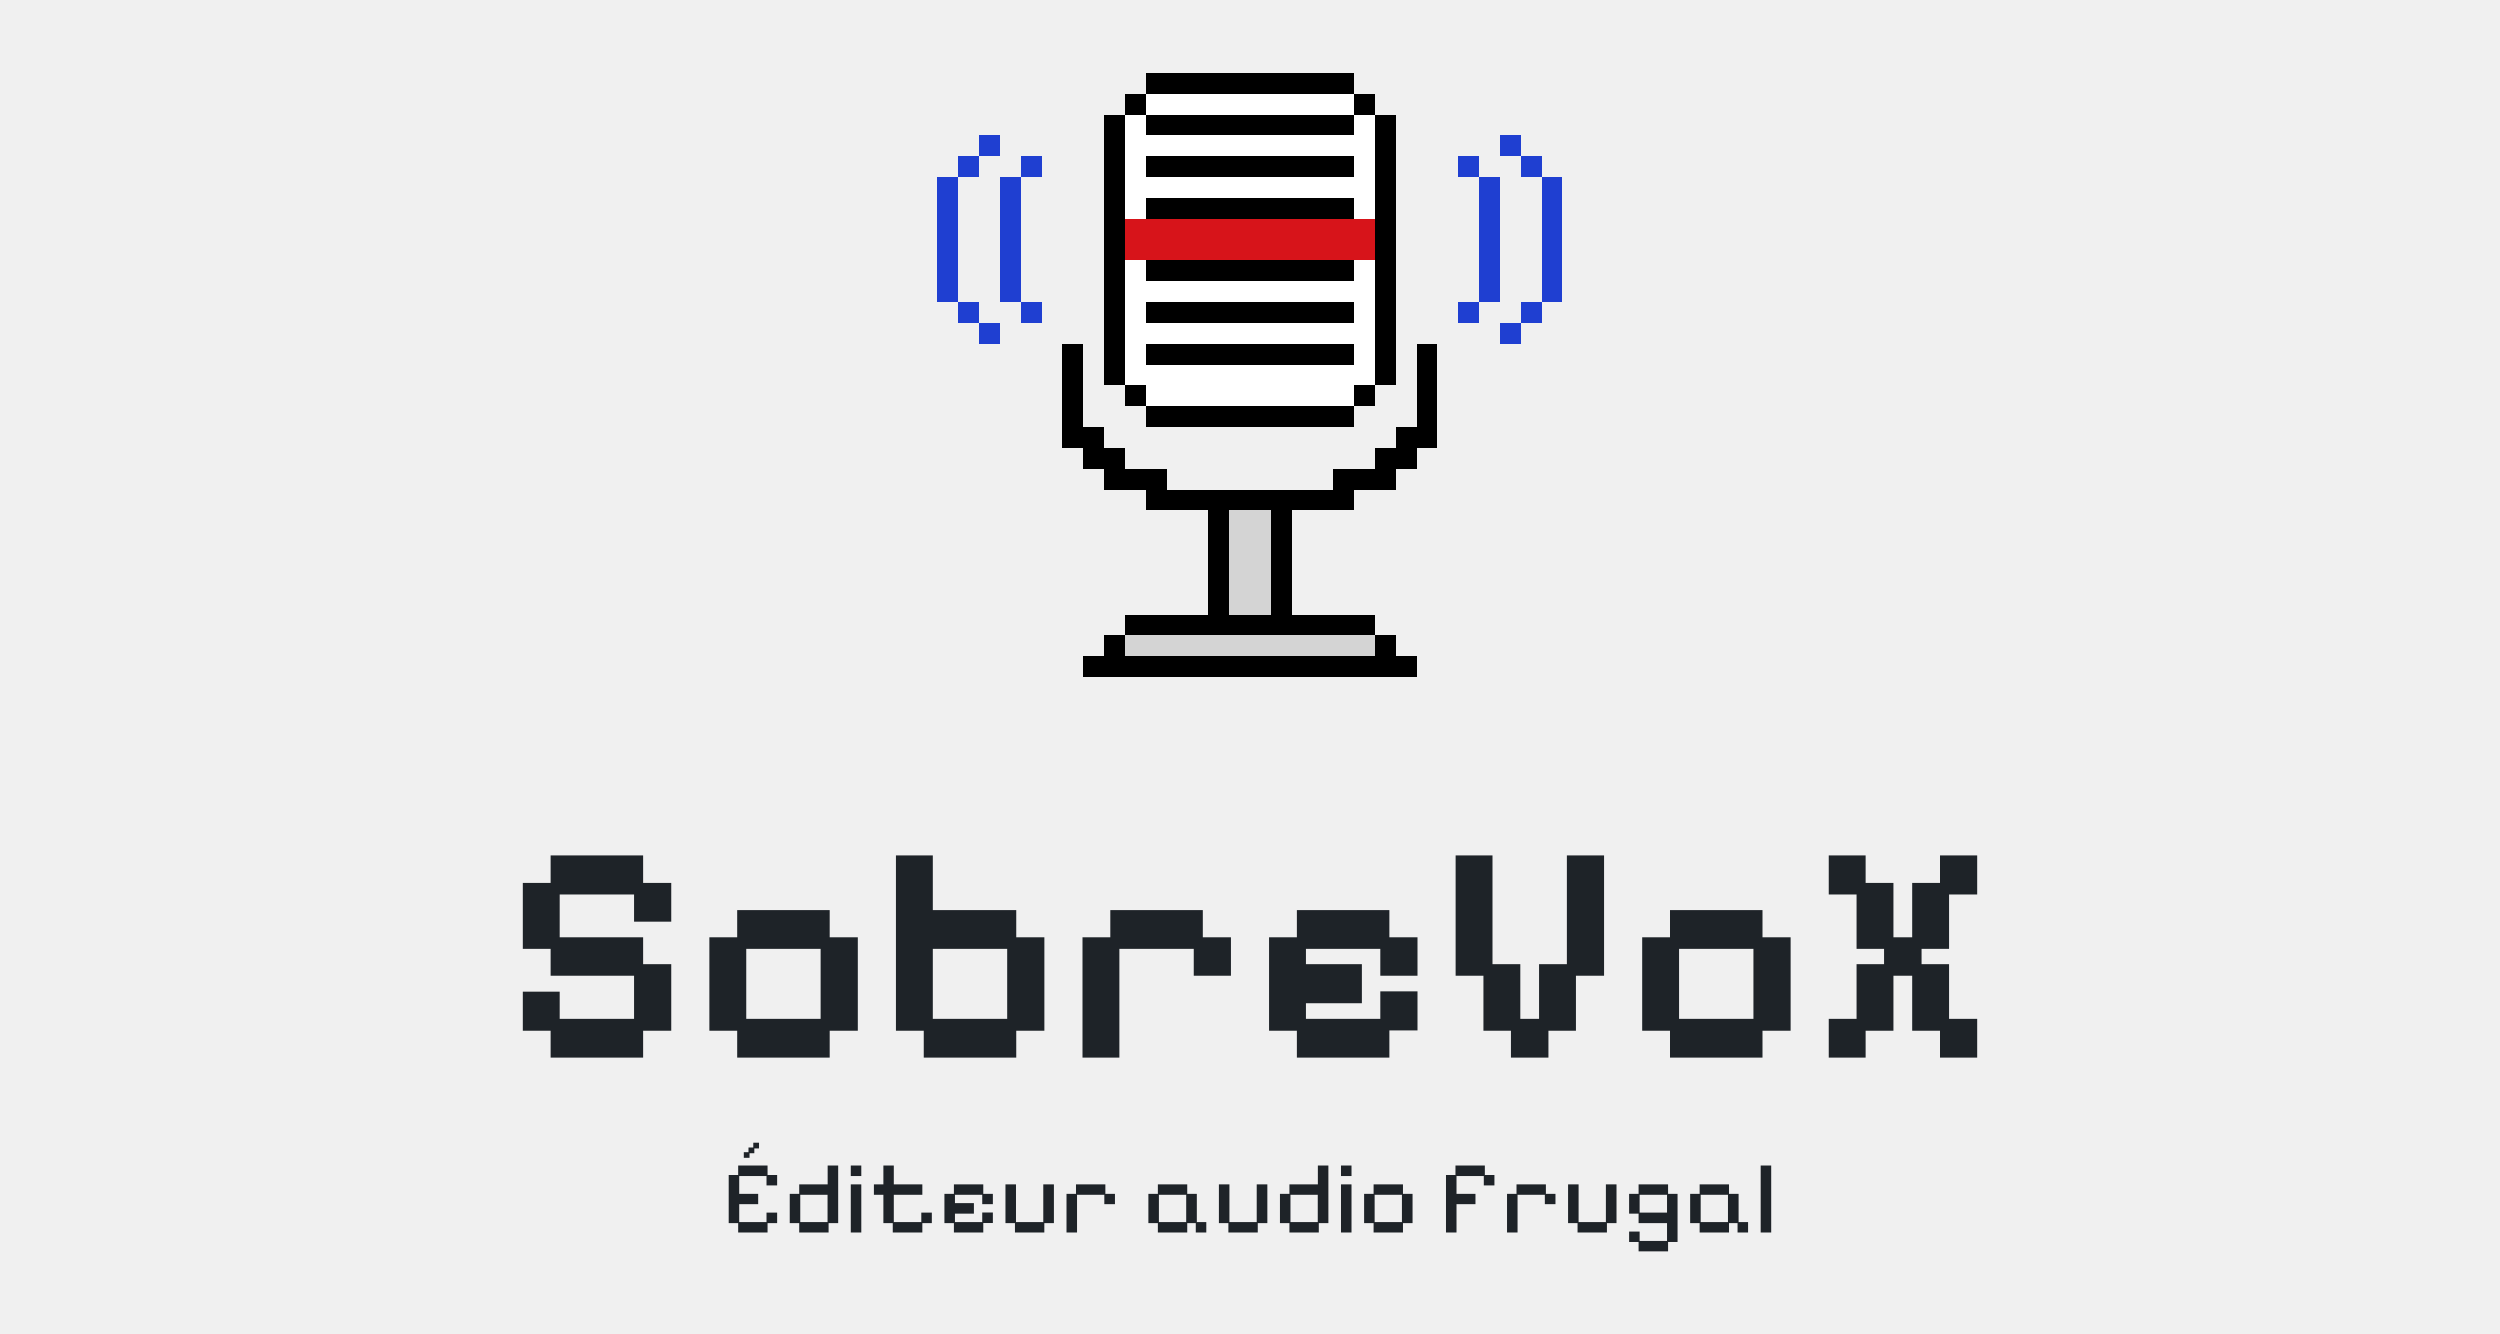
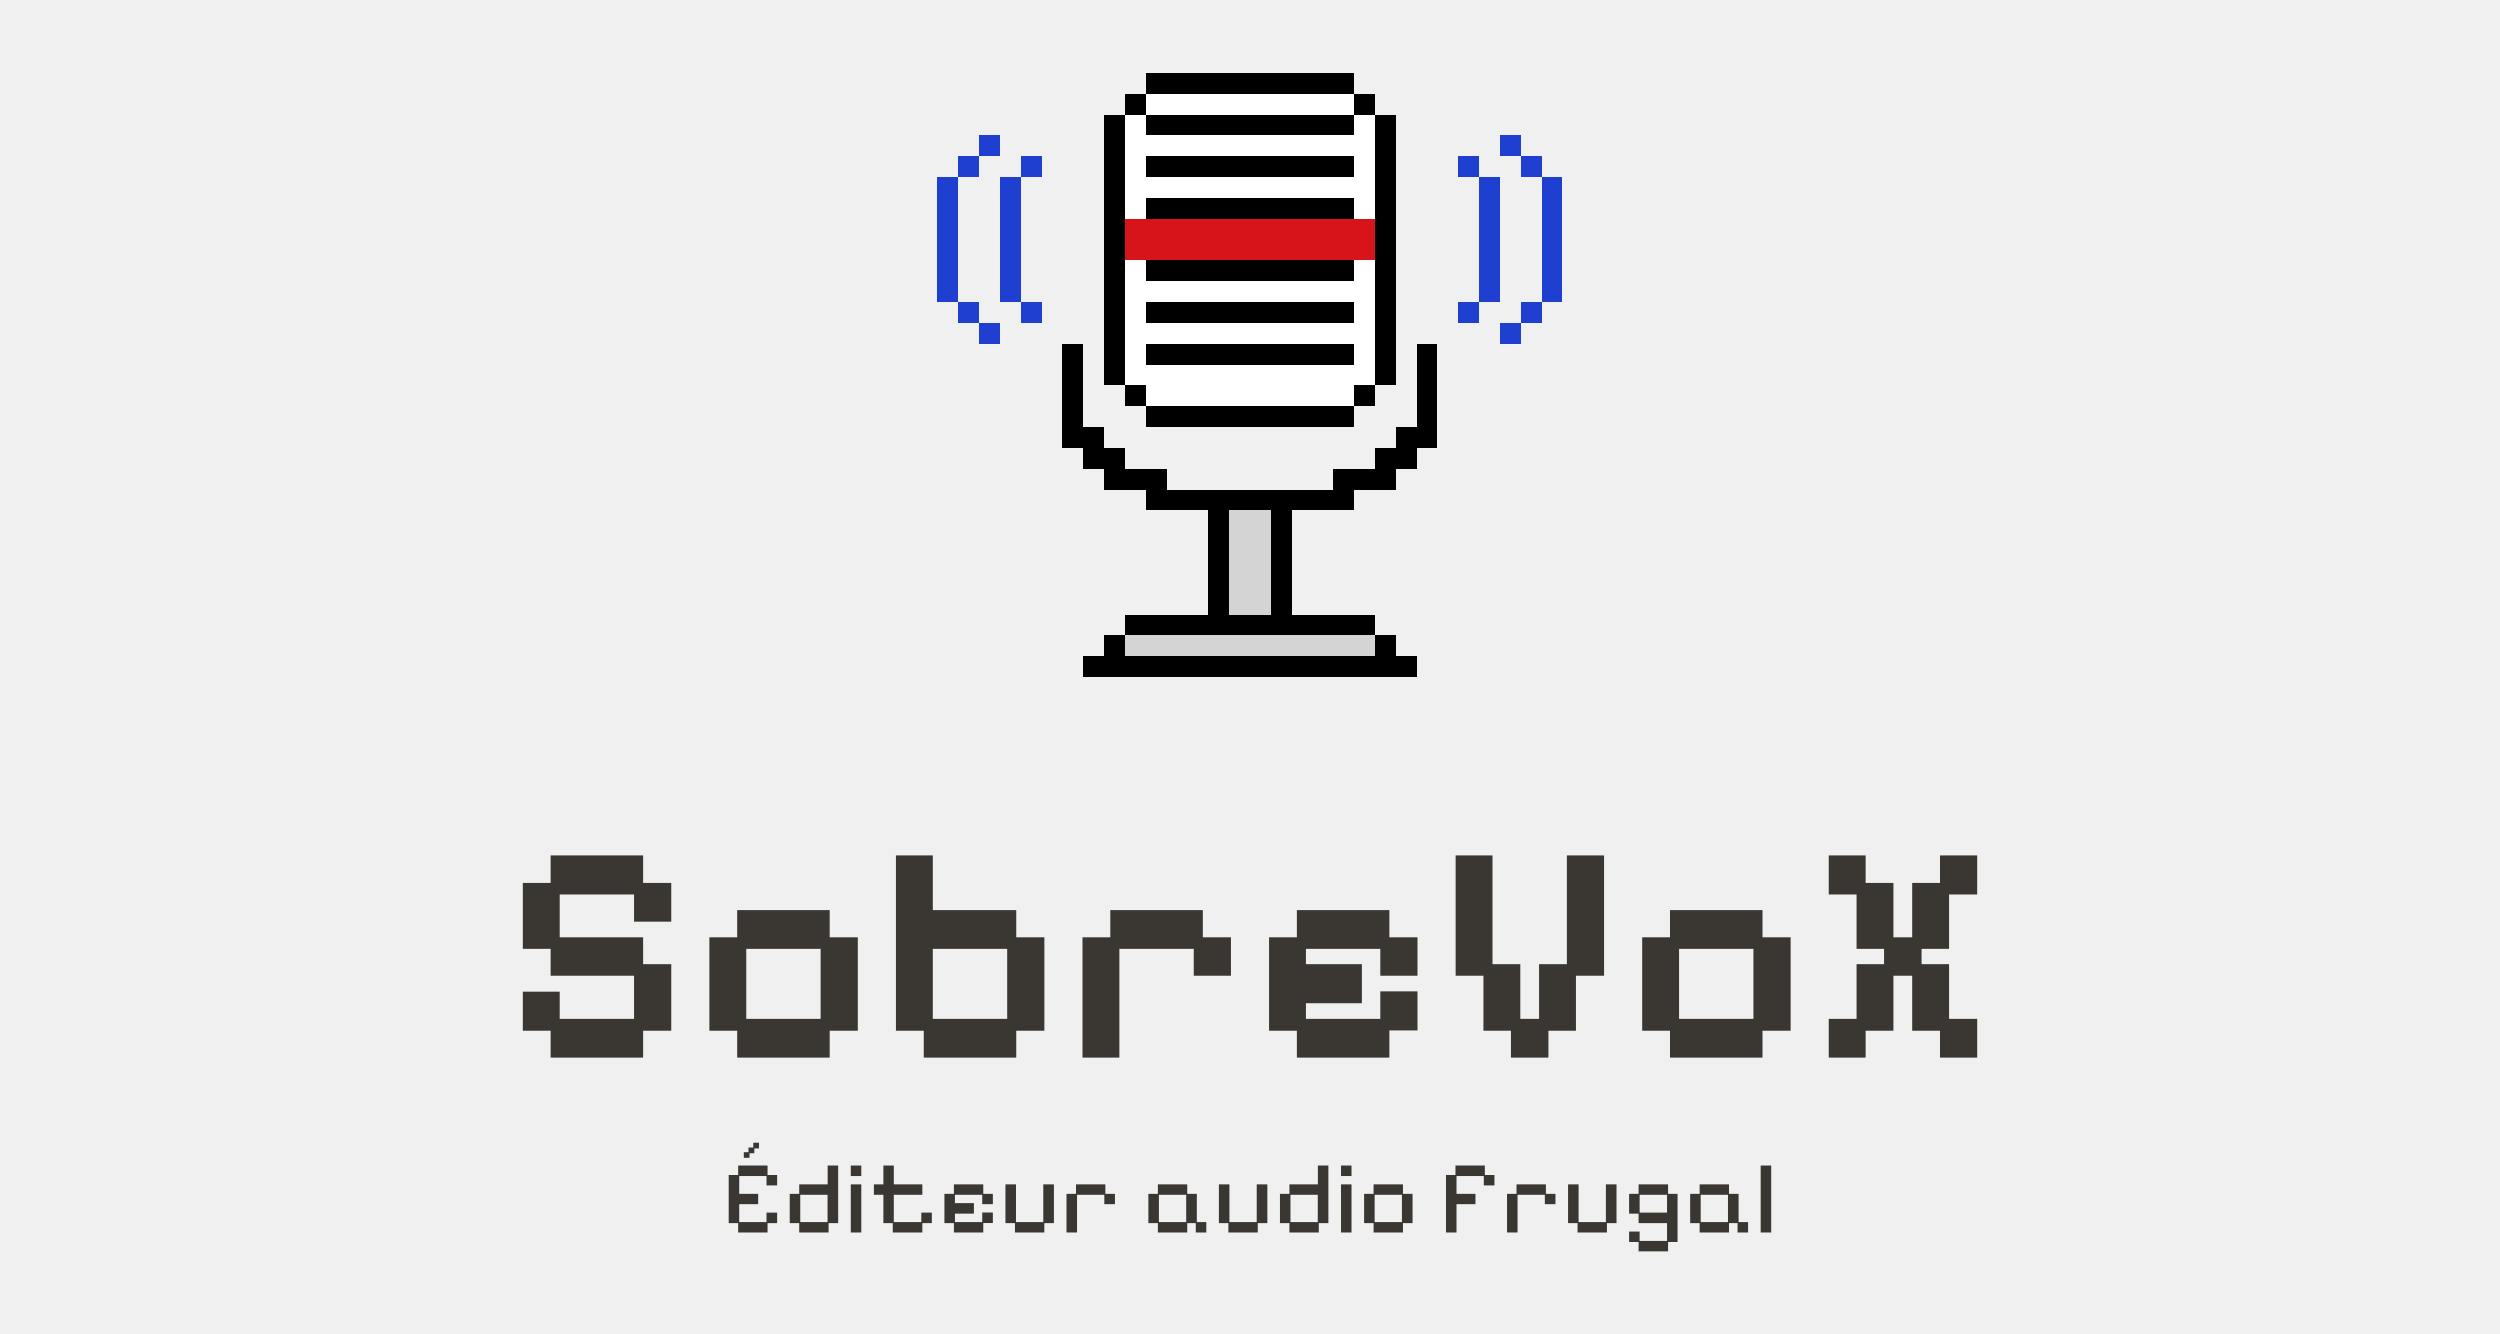
<svg xmlns="http://www.w3.org/2000/svg" viewBox="0 0 960 512" width="960" height="512">
  <g transform="translate(352 20) scale(8)" shape-rendering="crispEdges">
    <path fill="#000000" d="M11 1h10v1h-10zM10 2h1v1h-1zM21 2h1v1h-1zM9 3h1v1h-1zM11 3h10v1h-10zM22 3h1v1h-1zM9 4h1v1h-1zM22 4h1v1h-1zM9 5h1v1h-1zM11 5h10v1h-10zM22 5h1v1h-1zM9 6h1v1h-1zM22 6h1v1h-1zM9 7h1v1h-1zM11 7h10v1h-10zM22 7h1v1h-1zM9 8h1v1h-1zM22 8h1v1h-1zM9 9h1v1h-1zM22 9h1v1h-1zM9 10h1v1h-1zM11 10h10v1h-10zM22 10h1v1h-1zM9 11h1v1h-1zM22 11h1v1h-1zM9 12h1v1h-1zM11 12h10v1h-10zM22 12h1v1h-1zM9 13h1v1h-1zM22 13h1v1h-1zM7 14h1v1h-1zM9 14h1v1h-1zM11 14h10v1h-10zM22 14h1v1h-1zM24 14h1v1h-1zM7 15h1v1h-1zM9 15h1v1h-1zM22 15h1v1h-1zM24 15h1v1h-1zM7 16h1v1h-1zM10 16h1v1h-1zM21 16h1v1h-1zM24 16h1v1h-1zM7 17h1v1h-1zM11 17h10v1h-10zM24 17h1v1h-1zM7 18h2v1h-2zM23 18h2v1h-2zM8 19h2v1h-2zM22 19h2v1h-2zM9 20h3v1h-3zM20 20h3v1h-3zM11 21h10v1h-10zM14 22h1v1h-1zM17 22h1v1h-1zM14 23h1v1h-1zM17 23h1v1h-1zM14 24h1v1h-1zM17 24h1v1h-1zM14 25h1v1h-1zM17 25h1v1h-1zM14 26h1v1h-1zM17 26h1v1h-1zM10 27h12v1h-12zM9 28h1v1h-1zM22 28h1v1h-1zM8 29h16v1h-16z" />
    <path fill="#ffffff" d="M11 2h10v1h-10zM10 3h1v1h-1zM21 3h1v1h-1zM10 4h12v1h-12zM10 5h1v1h-1zM21 5h1v1h-1zM10 6h12v1h-12zM10 7h1v1h-1zM21 7h1v1h-1zM10 10h1v1h-1zM21 10h1v1h-1zM10 11h12v1h-12zM10 12h1v1h-1zM21 12h1v1h-1zM10 13h12v1h-12zM10 14h1v1h-1zM21 14h1v1h-1zM10 15h12v1h-12zM11 16h10v1h-10z" />
    <path fill="#d4d4d4" d="M15 22h2v1h-2zM15 23h2v1h-2zM15 24h2v1h-2zM15 25h2v1h-2zM15 26h2v1h-2zM10 28h12v1h-12z" />
    <path fill="#D7141A" d="M10 8h12v1h-12zM10 9h12v1h-12z" />
    <path fill="#1F3FD1" d="M3 4h1v1h-1zM28 4h1v1h-1zM2 5h1v1h-1zM5 5h1v1h-1zM26 5h1v1h-1zM29 5h1v1h-1zM1 6h1v1h-1zM4 6h1v1h-1zM27 6h1v1h-1zM30 6h1v1h-1zM1 7h1v1h-1zM4 7h1v1h-1zM27 7h1v1h-1zM30 7h1v1h-1zM1 8h1v1h-1zM4 8h1v1h-1zM27 8h1v1h-1zM30 8h1v1h-1zM1 9h1v1h-1zM4 9h1v1h-1zM27 9h1v1h-1zM30 9h1v1h-1zM1 10h1v1h-1zM4 10h1v1h-1zM27 10h1v1h-1zM30 10h1v1h-1zM1 11h1v1h-1zM4 11h1v1h-1zM27 11h1v1h-1zM30 11h1v1h-1zM2 12h1v1h-1zM5 12h1v1h-1zM26 12h1v1h-1zM29 12h1v1h-1zM3 13h1v1h-1zM28 13h1v1h-1z" />
  </g>
-   <path fill="#1E2328" d="M211.44 406.12V395.8H200.76V380.8H214.92V391.24H243.48V374.68H211.44V364.36H200.76V339.04H211.44V328.48H246.96V339.04H257.76V353.92H243.48V343.48H214.92V359.92H246.96V370.24H257.76V395.8H246.96V406.12ZM283.08 406.12V395.8H272.4V359.92H283.08V349.48H318.6V359.92H329.4V395.8H318.6V406.12ZM286.56 391.24H315.12V364.36H286.56ZM354.72 406.12V395.8H344.04V328.48H358.2V349.48H390.24V359.92H401.04V395.8H390.24V406.12ZM358.2 391.24H386.76V364.36H358.2ZM415.68 406.12V359.92H426.36V349.48H461.88V359.92H472.68V374.68H458.4V364.36H429.84V406.12ZM498 406.12V395.8H487.32V359.92H498V349.48H533.52V359.92H544.32V374.68H530.04V364.36H501.48V370.24H522.96V385.24H501.48V391.24H530.04V380.68H544.32V395.68H533.52V406.12ZM580.2 406.12V395.8H569.64V374.68H558.96V328.48H573.12V370.24H583.8V391.24H591V370.24H601.68V328.48H615.96V374.68H605.16V395.8H594.6V406.12ZM641.28 406.12V395.8H630.6V359.92H641.28V349.48H676.8V359.92H687.6V395.8H676.8V406.12ZM644.76 391.24H673.32V364.36H644.76ZM702.24 406.12V391.24H712.92V370.24H723.48V364.36H712.92V343.48H702.24V328.48H716.4V339.04H727.08V359.92H734.28V339.04H744.96V328.48H759.24V343.48H748.44V364.36H737.88V370.24H748.44V391.24H759.24V406.12H744.96V395.8H734.28V374.68H727.08V395.8H716.4V406.12Z" />
-   <path fill="#1E2328" d="M283.46 473.28V469.68H279.82V451.2H283.46V447.56H294.74V451.2H298.42V455.2H294.34V451.6H283.86V458.44H291.14V462.4H283.86V469.28H294.34V465.64H298.42V469.68H294.74V473.28ZM285.62 444.6V442.44H287.42V440.64H289.26V438.8H291.46V441H289.66V442.84H287.82V444.6ZM306.9 473.28V469.68H303.26V458.44H306.9V454.8H317.82V447.56H321.86V469.68H318.18V473.28ZM307.3 469.28H317.78V458.8H307.3ZM326.7 473.28V454.8H330.74V473.28ZM326.7 451.6V447.56H330.74V451.6ZM342.82 473.28V469.68H339.22V458.8H335.58V454.8H339.22V447.56H343.22V454.8H354.18V458.8H343.22V469.28H353.78V465.64H357.82V469.68H354.18V473.28ZM366.3 473.28V469.68H362.66V458.44H366.3V454.8H377.58V458.44H381.26V462.4H377.18V458.8H366.7V462H373.98V466.04H366.7V469.28H377.18V465.6H381.26V469.64H377.58V473.28ZM389.74 473.28V469.68H386.1V454.8H390.14V469.28H400.62V454.8H404.7V469.68H401.02V473.28ZM409.54 473.28V458.44H413.18V454.8H424.46V458.44H428.14V462.4H424.06V458.8H413.58V473.28ZM444.62 473.28V469.68H440.98V458.44H444.62V454.8H455.9V458.44H459.58V469.28H463.22V473.28H459.18V469.68H455.9V473.28ZM445.02 469.28H455.5V458.8H445.02ZM471.7 473.28V469.68H468.06V454.8H472.1V469.28H482.58V454.8H486.66V469.68H482.98V473.28ZM495.14 473.28V469.68H491.5V458.44H495.14V454.8H506.06V447.56H510.1V469.68H506.42V473.28ZM495.54 469.28H506.02V458.8H495.54ZM514.94 473.28V454.8H518.98V473.28ZM514.94 451.6V447.56H518.98V451.6ZM527.46 473.28V469.68H523.82V458.44H527.46V454.8H538.74V458.44H542.42V469.68H538.74V473.28ZM527.86 469.28H538.34V458.8H527.86ZM555.26 473.28V451.2H558.9V447.56H570.18V451.2H573.86V455.2H569.78V451.6H559.3V458.44H566.58V462.4H559.3V473.28ZM578.7 473.28V458.44H582.34V454.8H593.62V458.44H597.3V462.4H593.22V458.8H582.74V473.28ZM605.78 473.28V469.68H602.14V454.8H606.18V469.28H616.66V454.8H620.74V469.68H617.06V473.28ZM629.22 480.52V476.92H625.58V472.92H629.62V476.52H640.14V469.68H629.22V466.04H625.58V458.44H629.22V454.8H640.54V458.44H644.18V476.92H640.54V480.52ZM629.62 465.64H640.14V458.8H629.62ZM652.66 473.28V469.68H649.02V458.44H652.66V454.8H663.94V458.44H667.62V469.28H671.26V473.28H667.22V469.68H663.94V473.28ZM653.06 469.28H663.54V458.8H653.06ZM676.1 473.28V447.56H680.14V473.28Z" />
+   <path fill="#3A3733" d="M211.44 406.12V395.8H200.76V380.8H214.92V391.24H243.48V374.68H211.44V364.36H200.76V339.04H211.44V328.48H246.96V339.04H257.76V353.92H243.48V343.48H214.92V359.92H246.96V370.24H257.76V395.8H246.96V406.12ZM283.08 406.12V395.8H272.4V359.92H283.08V349.48H318.6V359.92H329.4V395.8H318.6V406.12ZM286.56 391.24H315.12V364.36H286.56ZM354.72 406.12V395.8H344.04V328.48H358.2V349.48H390.24V359.92H401.04V395.8H390.24V406.12ZM358.2 391.24H386.76V364.36H358.2ZM415.68 406.12V359.92H426.36V349.48H461.88V359.92H472.68V374.68H458.4V364.36H429.84V406.12ZM498 406.12V395.8H487.32V359.92H498V349.48H533.52V359.92H544.32V374.68H530.04V364.36H501.48V370.24H522.96V385.24H501.48V391.24H530.04V380.68H544.32V395.68H533.52V406.12ZM580.2 406.12V395.8H569.64V374.68H558.96V328.48H573.12V370.24H583.8V391.24H591V370.24H601.68V328.48H615.96V374.68H605.16V395.8H594.6V406.12ZM641.28 406.12V395.8H630.6V359.92H641.28V349.48H676.8V359.92H687.6V395.8H676.8V406.12ZM644.76 391.24H673.32V364.36H644.76ZM702.24 406.12V391.24H712.92V370.24H723.48V364.36H712.92V343.48H702.24V328.48H716.4V339.04H727.08V359.92H734.28V339.04H744.96V328.48H759.24V343.48H748.44V364.36H737.88V370.24H748.44V391.24H759.24V406.12H744.96V395.8H734.28V374.68H727.08V395.8H716.4V406.12Z" />
+   <path fill="#3A3733" d="M283.46 473.28V469.68H279.82V451.2H283.46V447.56H294.74V451.2H298.42V455.2H294.34V451.6H283.86V458.44H291.14V462.4H283.86V469.28H294.34V465.64H298.42V469.68H294.74V473.28ZM285.62 444.6V442.44H287.42V440.64H289.26V438.8H291.46V441H289.66V442.84H287.82V444.6ZM306.9 473.28V469.68H303.26V458.44H306.9V454.8H317.82V447.56H321.86V469.68H318.18V473.28ZM307.3 469.28H317.78V458.8H307.3ZM326.7 473.28V454.8H330.74V473.28ZM326.7 451.6V447.56H330.74V451.6ZM342.82 473.28V469.68H339.22V458.8H335.58V454.8H339.22V447.56H343.22V454.8H354.18V458.8H343.22V469.28H353.78V465.64H357.82V469.68H354.18V473.28ZM366.3 473.28V469.68H362.66V458.44H366.3V454.8H377.58V458.44H381.26V462.4H377.18V458.8H366.7V462H373.98V466.04H366.7V469.28H377.18V465.6H381.26V469.64H377.58V473.28ZM389.74 473.28V469.68H386.1V454.8H390.14V469.28H400.62V454.8H404.7V469.68H401.02V473.28ZM409.54 473.28V458.44H413.18V454.8H424.46V458.44H428.14V462.4H424.06V458.8H413.58V473.28ZM444.62 473.28V469.68H440.98V458.44H444.62V454.8H455.9V458.44H459.58V469.28H463.22V473.28H459.18V469.68H455.9V473.28ZM445.02 469.28H455.5V458.8H445.02ZM471.7 473.28V469.68H468.06V454.8H472.1V469.28H482.58V454.8H486.66V469.68H482.98V473.28ZM495.14 473.28V469.68H491.5V458.44H495.14V454.8H506.06V447.56H510.1V469.68H506.42V473.28ZM495.54 469.28H506.02V458.8H495.54ZM514.94 473.28V454.8H518.98V473.28ZM514.94 451.6V447.56H518.98V451.6ZM527.46 473.28V469.68H523.82V458.44H527.46V454.8H538.74V458.44H542.42V469.68H538.74V473.28ZM527.86 469.28H538.34V458.8H527.86ZM555.26 473.28V451.2H558.9V447.56H570.18V451.2H573.86V455.2H569.78V451.6H559.3V458.44H566.58V462.4H559.3V473.28ZM578.7 473.28V458.44H582.34V454.8H593.62V458.44H597.3V462.4H593.22V458.8H582.74V473.28ZM605.78 473.28V469.68H602.14V454.8H606.18V469.28H616.66V454.8H620.74V469.68H617.06V473.28ZM629.22 480.52V476.92H625.58V472.92H629.62V476.52H640.14V469.68H629.22V466.04H625.58V458.44H629.22V454.8H640.54V458.44H644.18V476.92H640.54V480.52ZM629.62 465.64H640.14V458.8H629.62ZM652.66 473.28V469.68H649.02V458.44H652.66V454.8H663.94V458.44H667.62V469.28H671.26V473.28H667.22V469.68H663.94V473.28ZM653.06 469.28H663.54V458.8H653.06ZM676.1 473.28V447.56H680.14V473.28Z" />
</svg>
